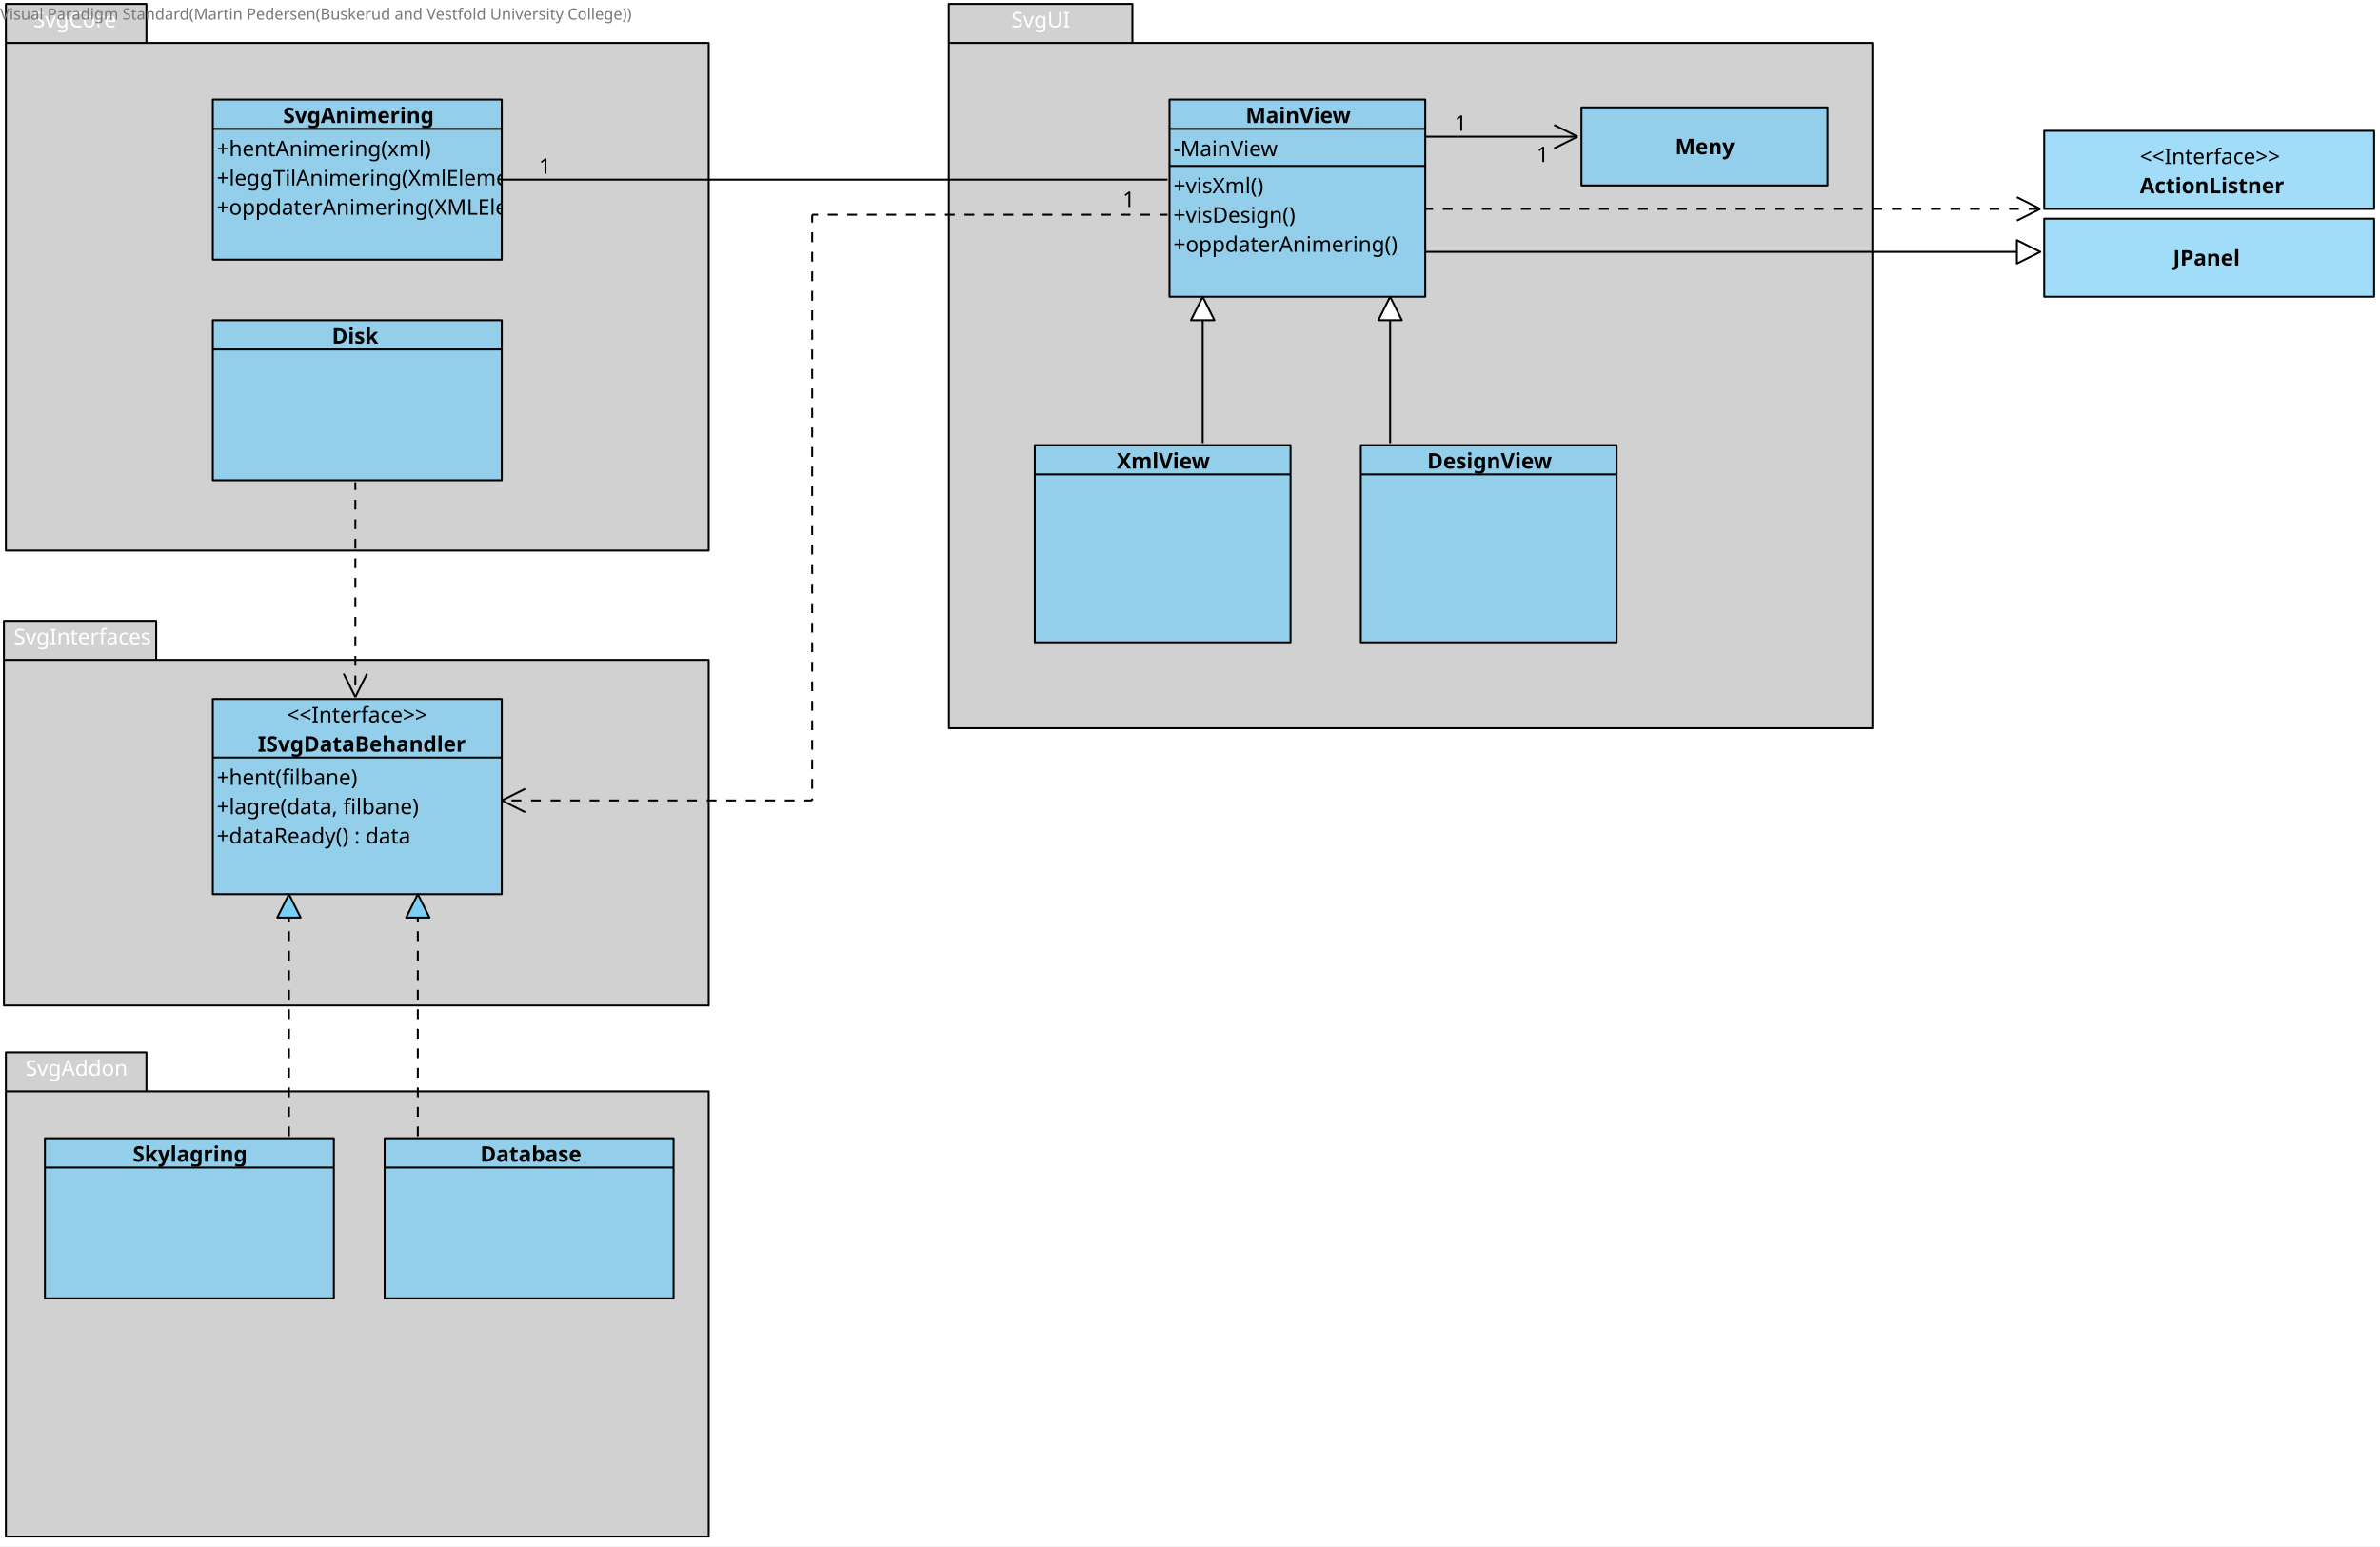
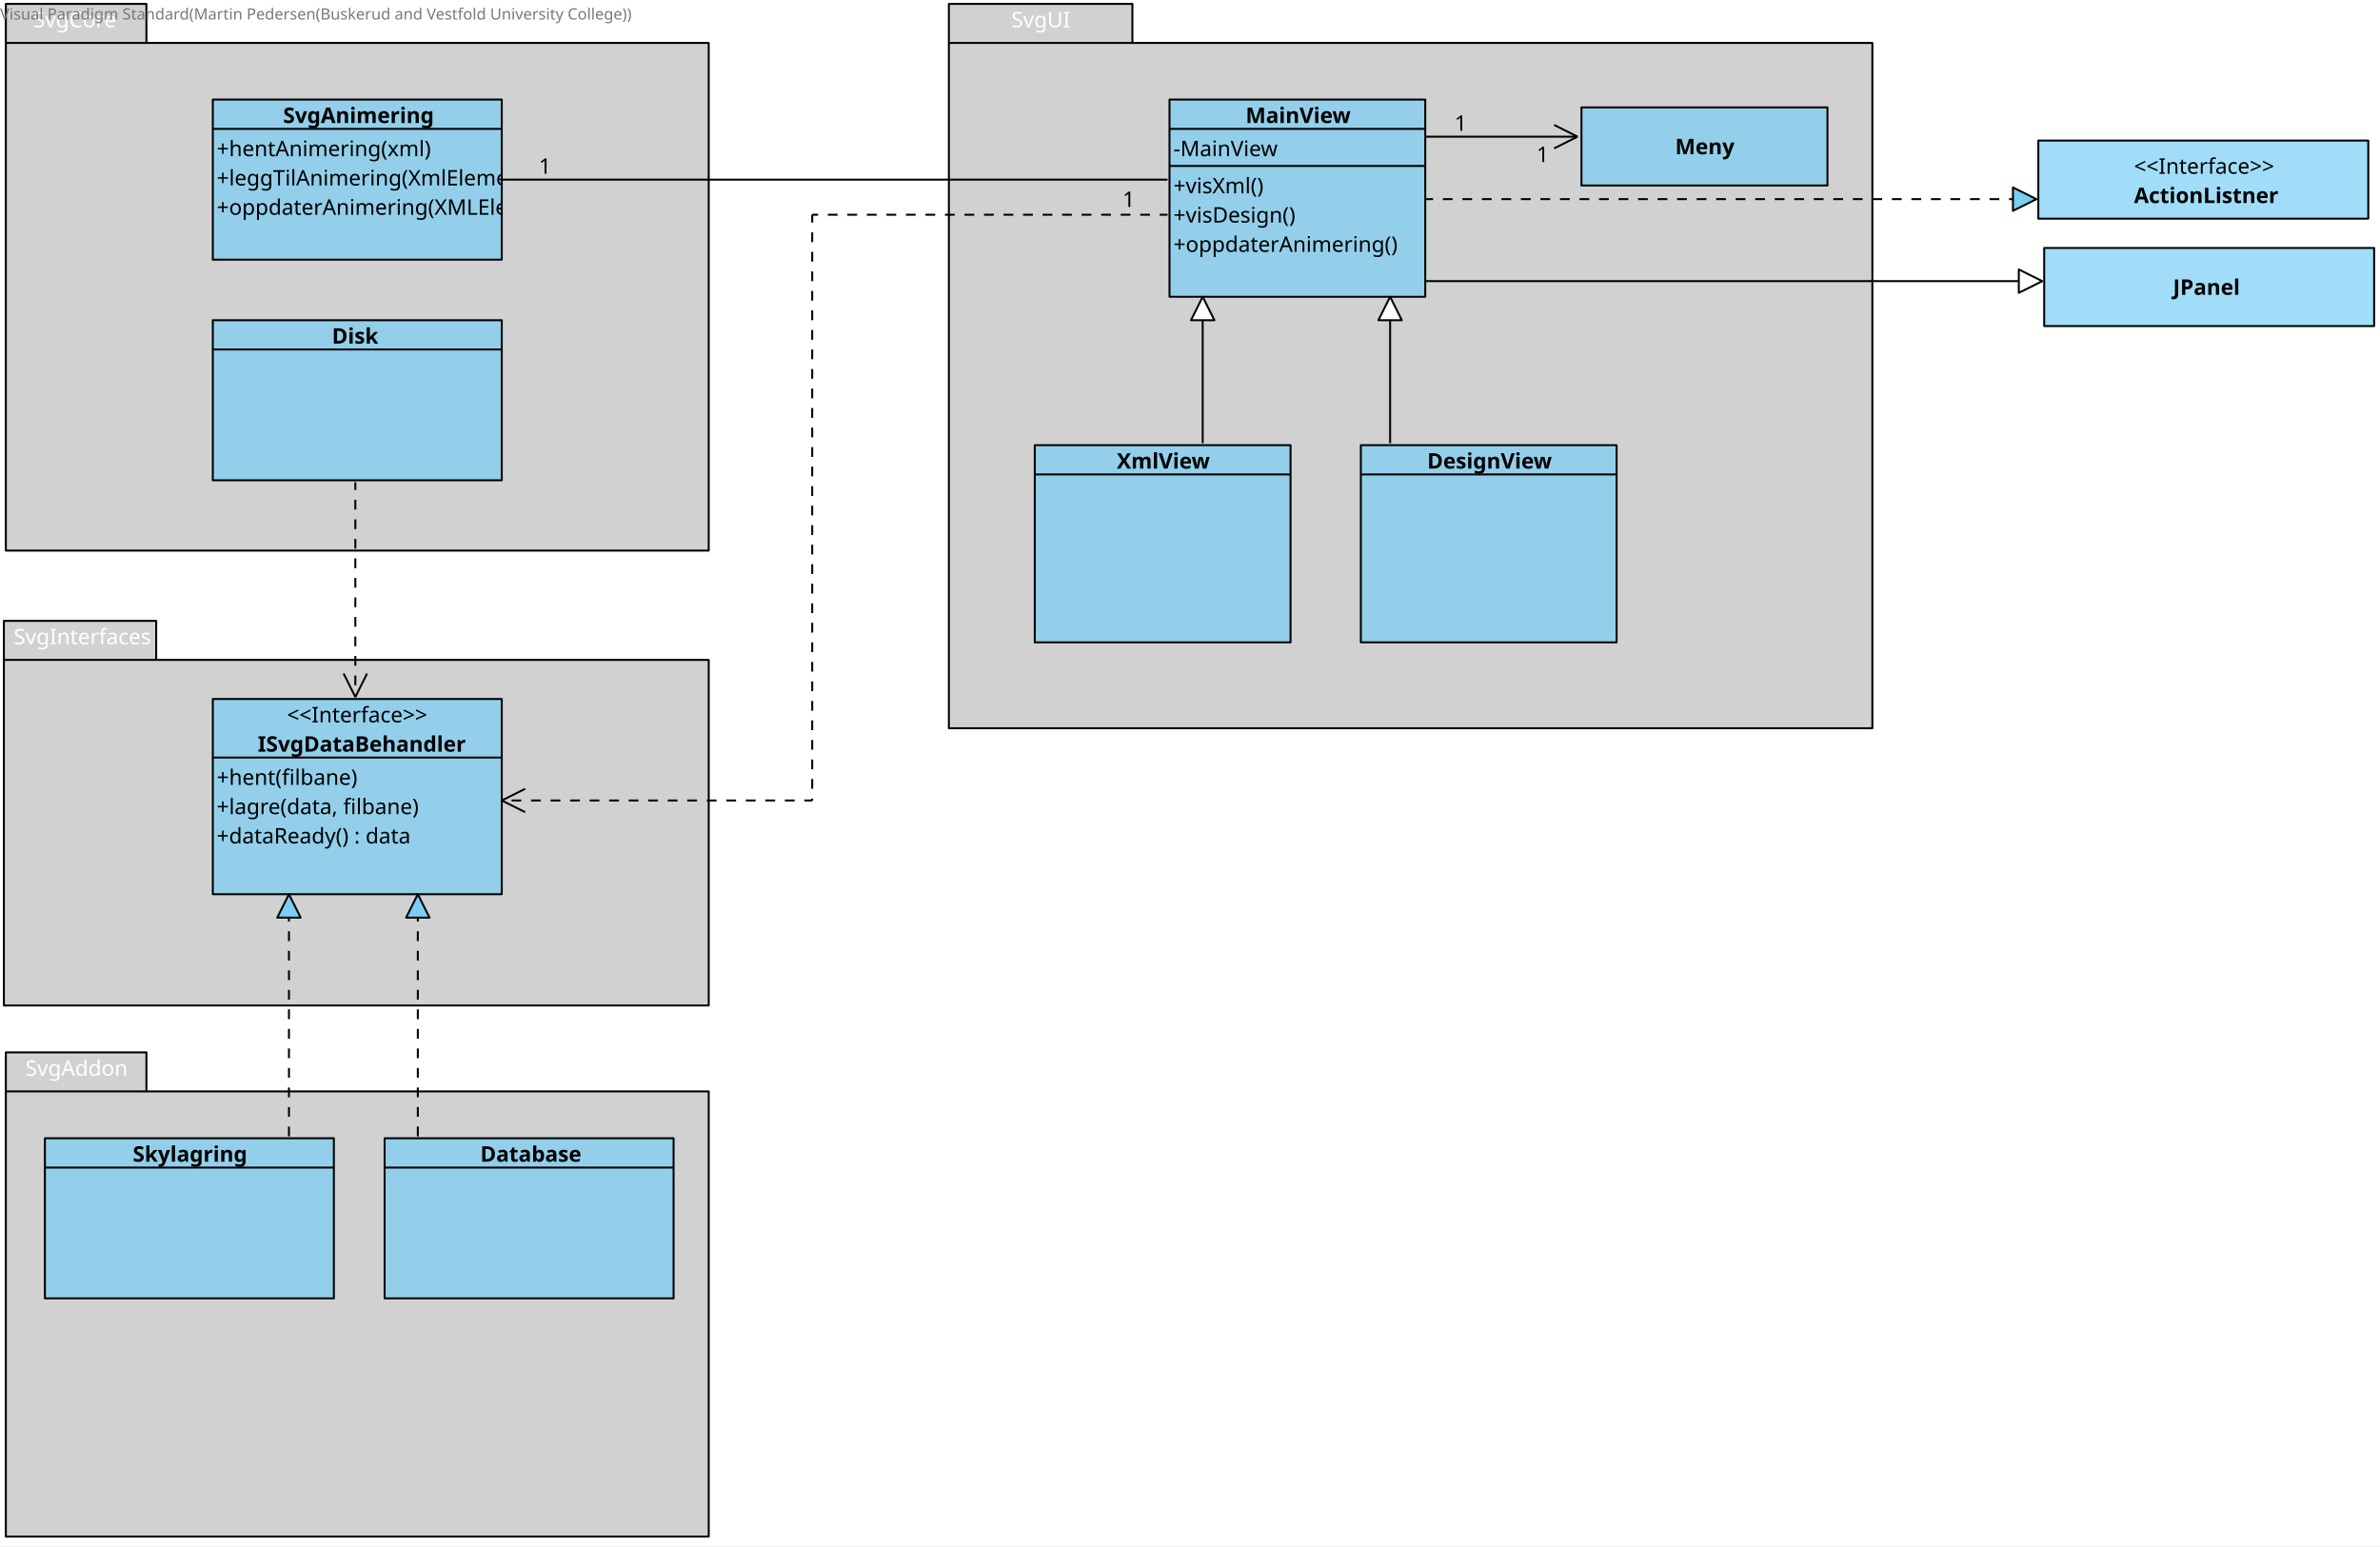
<svg xmlns="http://www.w3.org/2000/svg" fill-opacity="0" color-rendering="auto" color-interpolation="auto" text-rendering="auto" stroke="rgb(0,0,0)" stroke-linecap="square" width="1219" stroke-miterlimit="10" shape-rendering="auto" stroke-opacity="0" fill="rgb(0,0,0)" stroke-dasharray="none" font-weight="normal" stroke-width="1" height="792" font-family="'Dialog'" font-style="normal" stroke-linejoin="miter" font-size="12" stroke-dashoffset="0" image-rendering="auto">
  <defs id="genericDefs" />
  <g>
    <defs id="defs1">
      <clipPath clipPathUnits="userSpaceOnUse" id="clipPath1">
        <path d="M-7 -7 L485 -7 L485 383 L-7 383 L-7 -7 Z" />
      </clipPath>
      <clipPath clipPathUnits="userSpaceOnUse" id="clipPath2">
        <path d="M0 0 L0 20 L94 20 L94 0 Z" />
      </clipPath>
      <clipPath clipPathUnits="userSpaceOnUse" id="clipPath3">
        <path d="M-7 -7 L142 -7 L142 112 L-7 112 L-7 -7 Z" />
      </clipPath>
      <clipPath clipPathUnits="userSpaceOnUse" id="clipPath4">
        <path d="M0 0 L0 86 L131 86 L131 0 Z" />
      </clipPath>
      <clipPath clipPathUnits="userSpaceOnUse" id="clipPath5">
        <path d="M0 0 L0 15 L131 15 L131 0 Z" />
      </clipPath>
      <clipPath clipPathUnits="userSpaceOnUse" id="clipPath6">
        <path d="M-7 -7 L372 -7 L372 292 L-7 292 L-7 -7 Z" />
      </clipPath>
      <clipPath clipPathUnits="userSpaceOnUse" id="clipPath7">
        <path d="M0 0 L0 20 L72 20 L72 0 Z" />
      </clipPath>
      <clipPath clipPathUnits="userSpaceOnUse" id="clipPath8">
        <path d="M-7 -7 L180 -7 L180 51 L-7 51 L-7 -7 Z" />
      </clipPath>
      <clipPath clipPathUnits="userSpaceOnUse" id="clipPath9">
        <path d="M0 0 L0 40 L169 40 L169 0 Z" />
      </clipPath>
      <clipPath clipPathUnits="userSpaceOnUse" id="clipPath10">
        <path d="M-7 -7 L159 -7 L159 93 L-7 93 L-7 -7 Z" />
      </clipPath>
      <clipPath clipPathUnits="userSpaceOnUse" id="clipPath11">
        <path d="M0 0 L0 67 L148 67 L148 0 Z" />
      </clipPath>
      <clipPath clipPathUnits="userSpaceOnUse" id="clipPath12">
        <path d="M0 0 L0 15 L148 15 L148 0 Z" />
      </clipPath>
      <clipPath clipPathUnits="userSpaceOnUse" id="clipPath13">
        <path d="M-7 -7 L137 -7 L137 51 L-7 51 L-7 -7 Z" />
      </clipPath>
      <clipPath clipPathUnits="userSpaceOnUse" id="clipPath14">
        <path d="M0 0 L0 40 L126 40 L126 0 Z" />
      </clipPath>
      <clipPath clipPathUnits="userSpaceOnUse" id="clipPath15">
        <path d="M-7 -7 L372 -7 L372 260 L-7 260 L-7 -7 Z" />
      </clipPath>
      <clipPath clipPathUnits="userSpaceOnUse" id="clipPath16">
        <path d="M-7 -7 L373 -7 L373 209 L-7 209 L-7 -7 Z" />
      </clipPath>
      <clipPath clipPathUnits="userSpaceOnUse" id="clipPath17">
        <path d="M0 0 L0 20 L78 20 L78 0 Z" />
      </clipPath>
      <clipPath clipPathUnits="userSpaceOnUse" id="clipPath18">
        <path d="M-7 -7 L159 -7 L159 111 L-7 111 L-7 -7 Z" />
      </clipPath>
      <clipPath clipPathUnits="userSpaceOnUse" id="clipPath19">
        <path d="M0 0 L0 70 L148 70 L148 0 Z" />
      </clipPath>
      <clipPath clipPathUnits="userSpaceOnUse" id="clipPath20">
        <path d="M0 0 L0 30 L148 30 L148 0 Z" />
      </clipPath>
      <clipPath clipPathUnits="userSpaceOnUse" id="clipPath21">
        <path d="M-7 -7 L38 -7 L38 26 L-7 26 L-7 -7 Z" />
      </clipPath>
      <clipPath clipPathUnits="userSpaceOnUse" id="clipPath22">
        <path d="M0 0 L0 15 L27 15 L27 0 Z" />
      </clipPath>
      <clipPath clipPathUnits="userSpaceOnUse" id="clipPath23">
        <path d="M0 0 L54 0 L54 129 L0 129 L0 0 Z" />
      </clipPath>
      <clipPath clipPathUnits="userSpaceOnUse" id="clipPath24">
        <path d="M0 0 L0 129 L54 129 L54 0 Z" />
      </clipPath>
      <clipPath clipPathUnits="userSpaceOnUse" id="clipPath25">
-         <path d="M0 0 L369 0 L369 54 L0 54 L0 0 Z" />
+         <path d="M0 0 L370 0 L370 54 L0 54 L0 0 Z" />
      </clipPath>
      <clipPath clipPathUnits="userSpaceOnUse" id="clipPath26">
-         <path d="M0 0 L0 54 L369 54 L369 0 Z" />
+         <path d="M0 0 L0 54 L370 54 L370 0 Z" />
      </clipPath>
      <clipPath clipPathUnits="userSpaceOnUse" id="clipPath27">
        <path d="M0 0 L132 0 L132 54 L0 54 L0 0 Z" />
      </clipPath>
      <clipPath clipPathUnits="userSpaceOnUse" id="clipPath28">
        <path d="M0 0 L0 54 L132 54 L132 0 Z" />
      </clipPath>
      <clipPath clipPathUnits="userSpaceOnUse" id="clipPath29">
        <path d="M0 0 L54 0 L54 164 L0 164 L0 0 Z" />
      </clipPath>
      <clipPath clipPathUnits="userSpaceOnUse" id="clipPath30">
        <path d="M0 0 L0 164 L54 164 L54 0 Z" />
      </clipPath>
      <clipPath clipPathUnits="userSpaceOnUse" id="clipPath31">
        <path d="M0 0 L395 0 L395 54 L0 54 L0 0 Z" />
      </clipPath>
      <clipPath clipPathUnits="userSpaceOnUse" id="clipPath32">
        <path d="M0 0 L0 54 L395 54 L395 0 Z" />
      </clipPath>
      <clipPath clipPathUnits="userSpaceOnUse" id="clipPath33">
        <path d="M0 0 L395 0 L395 354 L0 354 L0 0 Z" />
      </clipPath>
      <clipPath clipPathUnits="userSpaceOnUse" id="clipPath34">
        <path d="M0 0 L0 354 L395 354 L395 0 Z" />
      </clipPath>
      <clipPath clipPathUnits="userSpaceOnUse" id="clipPath35">
        <path d="M0 0 L54 0 L54 178 L0 178 L0 0 Z" />
      </clipPath>
      <clipPath clipPathUnits="userSpaceOnUse" id="clipPath36">
        <path d="M0 0 L0 178 L54 178 L54 0 Z" />
+       </clipPath>
+       <clipPath clipPathUnits="userSpaceOnUse" id="clipPath37">
+         <path d="M0 0 L367 0 L367 54 L0 54 L0 0 Z" />
+       </clipPath>
+       <clipPath clipPathUnits="userSpaceOnUse" id="clipPath38">
+         <path d="M0 0 L0 54 L367 54 L367 0 Z" />
      </clipPath>
    </defs>
    <g fill="white" text-rendering="geometricPrecision" fill-opacity="1" stroke-opacity="1" stroke="white">
      <rect x="0" width="1219" height="792" y="0" stroke="none" />
    </g>
    <g font-size="11" transform="translate(486,2)" fill-opacity="0.729" fill="rgb(192,192,192)" text-rendering="geometricPrecision" font-family="sans-serif" stroke="rgb(192,192,192)" stroke-opacity="0.729">
      <rect x="0" width="94" height="20" y="0" clip-path="url(#clipPath1)" stroke="none" />
      <rect x="0" width="473" height="351" y="20" clip-path="url(#clipPath1)" stroke="none" />
    </g>
    <g stroke-linecap="butt" font-size="11" transform="translate(486,2)" fill-opacity="1" fill="black" text-rendering="geometricPrecision" font-family="sans-serif" stroke-linejoin="round" stroke="black" stroke-opacity="1" stroke-miterlimit="0">
      <path fill="none" d="M0 20 L473 20 L473 371 L0 371 L0 0 L94 0 L94 20" clip-path="url(#clipPath1)" />
    </g>
    <g font-size="11" transform="translate(486,2)" fill-opacity="1" fill="white" text-rendering="geometricPrecision" font-family="sans-serif" stroke="white" stroke-opacity="1">
      <text x="32" xml:space="preserve" y="12" clip-path="url(#clipPath2)" stroke="none">SvgUI</text>
    </g>
    <g font-size="11" transform="translate(599,51)" fill-opacity="0.702" fill="rgb(122,207,245)" text-rendering="geometricPrecision" font-family="sans-serif" stroke="rgb(122,207,245)" font-weight="bold" stroke-opacity="0.702">
      <rect x="0" width="131" height="101" y="0" clip-path="url(#clipPath3)" stroke="none" />
    </g>
    <g stroke-linecap="butt" font-size="11" transform="translate(599,51)" fill-opacity="1" fill="black" text-rendering="geometricPrecision" font-family="sans-serif" stroke-linejoin="round" stroke="black" font-weight="bold" stroke-opacity="1" stroke-miterlimit="0">
      <rect fill="none" x="0" width="131" height="101" y="0" clip-path="url(#clipPath3)" />
      <line y2="15" fill="none" x1="0" clip-path="url(#clipPath3)" x2="131" y1="15" />
    </g>
    <g font-size="11" transform="matrix(1,0,0,1,599,66)" fill-opacity="1" fill="black" text-rendering="geometricPrecision" font-family="sans-serif" stroke="black" stroke-opacity="1">
      <text x="2" xml:space="preserve" y="14" clip-path="url(#clipPath4)" stroke="none">-MainView</text>
    </g>
    <g stroke-linecap="butt" font-size="11" transform="matrix(1,0,0,1,599,66)" fill-opacity="1" fill="black" text-rendering="geometricPrecision" font-family="sans-serif" stroke-linejoin="bevel" stroke="black" stroke-opacity="1" stroke-miterlimit="0">
      <line y2="19" fill="none" x1="0" clip-path="url(#clipPath4)" x2="131" y1="19" />
    </g>
    <g font-size="11" transform="matrix(1,0,0,1,599,66)" fill-opacity="1" fill="black" text-rendering="geometricPrecision" font-family="sans-serif" stroke="black" stroke-opacity="1">
      <text x="2" xml:space="preserve" y="33" clip-path="url(#clipPath4)" stroke="none">+visXml()</text>
    </g>
    <g font-size="11" transform="matrix(1,0,0,1,599,66)" fill-opacity="1" fill="black" text-rendering="geometricPrecision" font-family="sans-serif" stroke="black" stroke-opacity="1">
      <text x="2" xml:space="preserve" y="48" clip-path="url(#clipPath4)" stroke="none">+visDesign()</text>
    </g>
    <g font-size="11" transform="matrix(1,0,0,1,599,66)" fill-opacity="1" fill="black" text-rendering="geometricPrecision" font-family="sans-serif" stroke="black" stroke-opacity="1">
      <text x="2" xml:space="preserve" y="63" clip-path="url(#clipPath4)" stroke="none">+oppdaterAnimering()</text>
    </g>
    <g font-size="11" transform="translate(599,51)" fill-opacity="1" fill="black" text-rendering="geometricPrecision" font-family="sans-serif" stroke="black" font-weight="bold" stroke-opacity="1">
      <text x="39" xml:space="preserve" y="12" clip-path="url(#clipPath5)" stroke="none">MainView</text>
    </g>
    <g font-size="11" transform="translate(530,228)" fill-opacity="0.702" fill="rgb(122,207,245)" text-rendering="geometricPrecision" font-family="sans-serif" stroke="rgb(122,207,245)" font-weight="bold" stroke-opacity="0.702">
      <rect x="0" width="131" height="101" y="0" clip-path="url(#clipPath3)" stroke="none" />
    </g>
    <g stroke-linecap="butt" font-size="11" transform="translate(530,228)" fill-opacity="1" fill="black" text-rendering="geometricPrecision" font-family="sans-serif" stroke-linejoin="round" stroke="black" font-weight="bold" stroke-opacity="1" stroke-miterlimit="0">
      <rect fill="none" x="0" width="131" height="101" y="0" clip-path="url(#clipPath3)" />
      <line y2="15" fill="none" x1="0" clip-path="url(#clipPath3)" x2="131" y1="15" />
    </g>
    <g font-size="11" transform="translate(530,228)" fill-opacity="1" fill="black" text-rendering="geometricPrecision" font-family="sans-serif" stroke="black" font-weight="bold" stroke-opacity="1">
      <text x="42" xml:space="preserve" y="12" clip-path="url(#clipPath5)" stroke="none">XmlView</text>
    </g>
    <g font-size="11" transform="translate(3,2)" fill-opacity="0.729" fill="rgb(192,192,192)" text-rendering="geometricPrecision" font-family="sans-serif" stroke="rgb(192,192,192)" stroke-opacity="0.729">
      <rect x="0" width="72" height="20" y="0" clip-path="url(#clipPath6)" stroke="none" />
      <rect x="0" width="360" height="260" y="20" clip-path="url(#clipPath6)" stroke="none" />
    </g>
    <g stroke-linecap="butt" font-size="11" transform="translate(3,2)" fill-opacity="1" fill="black" text-rendering="geometricPrecision" font-family="sans-serif" stroke-linejoin="round" stroke="black" stroke-opacity="1" stroke-miterlimit="0">
      <path fill="none" d="M0 20 L360 20 L360 280 L0 280 L0 0 L72 0 L72 20" clip-path="url(#clipPath6)" />
    </g>
    <g font-size="11" transform="translate(3,2)" fill-opacity="1" fill="white" text-rendering="geometricPrecision" font-family="sans-serif" stroke="white" stroke-opacity="1">
      <text x="14" xml:space="preserve" y="12" clip-path="url(#clipPath7)" stroke="none">SvgCore</text>
    </g>
    <g font-size="11" transform="translate(697,228)" fill-opacity="0.702" fill="rgb(122,207,245)" text-rendering="geometricPrecision" font-family="sans-serif" stroke="rgb(122,207,245)" font-weight="bold" stroke-opacity="0.702">
      <rect x="0" width="131" height="101" y="0" clip-path="url(#clipPath3)" stroke="none" />
    </g>
    <g stroke-linecap="butt" font-size="11" transform="translate(697,228)" fill-opacity="1" fill="black" text-rendering="geometricPrecision" font-family="sans-serif" stroke-linejoin="round" stroke="black" font-weight="bold" stroke-opacity="1" stroke-miterlimit="0">
      <rect fill="none" x="0" width="131" height="101" y="0" clip-path="url(#clipPath3)" />
      <line y2="15" fill="none" x1="0" clip-path="url(#clipPath3)" x2="131" y1="15" />
    </g>
    <g font-size="11" transform="translate(697,228)" fill-opacity="1" fill="black" text-rendering="geometricPrecision" font-family="sans-serif" stroke="black" font-weight="bold" stroke-opacity="1">
      <text x="34" xml:space="preserve" y="12" clip-path="url(#clipPath5)" stroke="none">DesignView</text>
    </g>
-     <g font-size="11" transform="translate(1047,112)" fill-opacity="0.702" fill="rgb(122,207,245)" text-rendering="geometricPrecision" font-family="sans-serif" stroke="rgb(122,207,245)" font-weight="bold" stroke-opacity="0.702">
+     <g font-size="11" transform="translate(1047,127)" fill-opacity="0.702" fill="rgb(122,207,245)" text-rendering="geometricPrecision" font-family="sans-serif" stroke="rgb(122,207,245)" font-weight="bold" stroke-opacity="0.702">
      <rect x="0" width="169" height="40" y="0" clip-path="url(#clipPath8)" stroke="none" />
    </g>
-     <g stroke-linecap="butt" font-size="11" transform="translate(1047,112)" fill-opacity="1" fill="black" text-rendering="geometricPrecision" font-family="sans-serif" stroke-linejoin="round" stroke="black" font-weight="bold" stroke-opacity="1" stroke-miterlimit="0">
+     <g stroke-linecap="butt" font-size="11" transform="translate(1047,127)" fill-opacity="1" fill="black" text-rendering="geometricPrecision" font-family="sans-serif" stroke-linejoin="round" stroke="black" font-weight="bold" stroke-opacity="1" stroke-miterlimit="0">
      <rect fill="none" x="0" width="169" height="40" y="0" clip-path="url(#clipPath8)" />
    </g>
-     <g font-size="11" transform="translate(1047,112)" fill-opacity="1" fill="black" text-rendering="geometricPrecision" font-family="sans-serif" stroke="black" font-weight="bold" stroke-opacity="1">
+     <g font-size="11" transform="translate(1047,127)" fill-opacity="1" fill="black" text-rendering="geometricPrecision" font-family="sans-serif" stroke="black" font-weight="bold" stroke-opacity="1">
      <text x="66" xml:space="preserve" y="24" clip-path="url(#clipPath9)" stroke="none">JPanel</text>
    </g>
    <g font-size="11" transform="translate(109,51)" fill-opacity="0.702" fill="rgb(122,207,245)" text-rendering="geometricPrecision" font-family="sans-serif" stroke="rgb(122,207,245)" font-weight="bold" stroke-opacity="0.702">
      <rect x="0" width="148" height="82" y="0" clip-path="url(#clipPath10)" stroke="none" />
    </g>
    <g stroke-linecap="butt" font-size="11" transform="translate(109,51)" fill-opacity="1" fill="black" text-rendering="geometricPrecision" font-family="sans-serif" stroke-linejoin="round" stroke="black" font-weight="bold" stroke-opacity="1" stroke-miterlimit="0">
      <rect fill="none" x="0" width="148" height="82" y="0" clip-path="url(#clipPath10)" />
      <line y2="15" fill="none" x1="0" clip-path="url(#clipPath10)" x2="148" y1="15" />
    </g>
    <g font-size="11" transform="matrix(1,0,0,1,109,66)" fill-opacity="1" fill="black" text-rendering="geometricPrecision" font-family="sans-serif" stroke="black" stroke-opacity="1">
      <text x="2" xml:space="preserve" y="14" clip-path="url(#clipPath11)" stroke="none">+hentAnimering(xml)</text>
    </g>
    <g font-size="11" transform="matrix(1,0,0,1,109,66)" fill-opacity="1" fill="black" text-rendering="geometricPrecision" font-family="sans-serif" stroke="black" stroke-opacity="1">
      <text x="2" xml:space="preserve" y="29" clip-path="url(#clipPath11)" stroke="none">+leggTilAnimering(XmlElement)</text>
    </g>
    <g font-size="11" transform="matrix(1,0,0,1,109,66)" fill-opacity="1" fill="black" text-rendering="geometricPrecision" font-family="sans-serif" stroke="black" stroke-opacity="1">
      <text x="2" xml:space="preserve" y="44" clip-path="url(#clipPath11)" stroke="none">+oppdaterAnimering(XMLEle...</text>
    </g>
    <g font-size="11" transform="translate(109,51)" fill-opacity="1" fill="black" text-rendering="geometricPrecision" font-family="sans-serif" stroke="black" font-weight="bold" stroke-opacity="1">
      <text x="36" xml:space="preserve" y="12" clip-path="url(#clipPath12)" stroke="none">SvgAnimering</text>
    </g>
    <g font-size="11" transform="translate(810,55)" fill-opacity="0.702" fill="rgb(122,207,245)" text-rendering="geometricPrecision" font-family="sans-serif" stroke="rgb(122,207,245)" font-weight="bold" stroke-opacity="0.702">
      <rect x="0" width="126" height="40" y="0" clip-path="url(#clipPath13)" stroke="none" />
    </g>
    <g stroke-linecap="butt" font-size="11" transform="translate(810,55)" fill-opacity="1" fill="black" text-rendering="geometricPrecision" font-family="sans-serif" stroke-linejoin="round" stroke="black" font-weight="bold" stroke-opacity="1" stroke-miterlimit="0">
      <rect fill="none" x="0" width="126" height="40" y="0" clip-path="url(#clipPath13)" />
    </g>
    <g font-size="11" transform="translate(810,55)" fill-opacity="1" fill="black" text-rendering="geometricPrecision" font-family="sans-serif" stroke="black" font-weight="bold" stroke-opacity="1">
      <text x="48" xml:space="preserve" y="24" clip-path="url(#clipPath14)" stroke="none">Meny</text>
    </g>
-     <g font-size="11" transform="translate(1047,67)" fill-opacity="0.702" fill="rgb(122,207,245)" text-rendering="geometricPrecision" font-family="sans-serif" stroke="rgb(122,207,245)" font-weight="bold" stroke-opacity="0.702">
+     <g font-size="11" transform="translate(1044,72)" fill-opacity="0.702" fill="rgb(122,207,245)" text-rendering="geometricPrecision" font-family="sans-serif" stroke="rgb(122,207,245)" font-weight="bold" stroke-opacity="0.702">
      <rect x="0" width="169" height="40" y="0" clip-path="url(#clipPath8)" stroke="none" />
    </g>
-     <g stroke-linecap="butt" font-size="11" transform="translate(1047,67)" fill-opacity="1" fill="black" text-rendering="geometricPrecision" font-family="sans-serif" stroke-linejoin="round" stroke="black" font-weight="bold" stroke-opacity="1" stroke-miterlimit="0">
+     <g stroke-linecap="butt" font-size="11" transform="translate(1044,72)" fill-opacity="1" fill="black" text-rendering="geometricPrecision" font-family="sans-serif" stroke-linejoin="round" stroke="black" font-weight="bold" stroke-opacity="1" stroke-miterlimit="0">
      <rect fill="none" x="0" width="169" height="40" y="0" clip-path="url(#clipPath8)" />
    </g>
-     <g font-size="11" transform="translate(1047,67)" fill-opacity="1" fill="black" text-rendering="geometricPrecision" font-family="sans-serif" stroke="black" stroke-opacity="1">
+     <g font-size="11" transform="translate(1044,72)" fill-opacity="1" fill="black" text-rendering="geometricPrecision" font-family="sans-serif" stroke="black" stroke-opacity="1">
      <text x="49" xml:space="preserve" y="17" clip-path="url(#clipPath9)" stroke="none">&lt;&lt;Interface&gt;&gt;</text>
      <text x="49" xml:space="preserve" y="32" clip-path="url(#clipPath9)" font-weight="bold" stroke="none">ActionListner</text>
    </g>
    <g font-size="11" transform="translate(109,164)" fill-opacity="0.702" fill="rgb(122,207,245)" text-rendering="geometricPrecision" font-family="sans-serif" stroke="rgb(122,207,245)" font-weight="bold" stroke-opacity="0.702">
      <rect x="0" width="148" height="82" y="0" clip-path="url(#clipPath10)" stroke="none" />
    </g>
    <g stroke-linecap="butt" font-size="11" transform="translate(109,164)" fill-opacity="1" fill="black" text-rendering="geometricPrecision" font-family="sans-serif" stroke-linejoin="round" stroke="black" font-weight="bold" stroke-opacity="1" stroke-miterlimit="0">
      <rect fill="none" x="0" width="148" height="82" y="0" clip-path="url(#clipPath10)" />
      <line y2="15" fill="none" x1="0" clip-path="url(#clipPath10)" x2="148" y1="15" />
    </g>
    <g font-size="11" transform="translate(109,164)" fill-opacity="1" fill="black" text-rendering="geometricPrecision" font-family="sans-serif" stroke="black" font-weight="bold" stroke-opacity="1">
      <text x="61" xml:space="preserve" y="12" clip-path="url(#clipPath12)" stroke="none">Disk</text>
    </g>
    <g font-size="11" transform="translate(3,539)" fill-opacity="0.729" fill="rgb(192,192,192)" text-rendering="geometricPrecision" font-family="sans-serif" stroke="rgb(192,192,192)" stroke-opacity="0.729">
      <rect x="0" width="72" height="20" y="0" clip-path="url(#clipPath15)" stroke="none" />
      <rect x="0" width="360" height="228" y="20" clip-path="url(#clipPath15)" stroke="none" />
    </g>
    <g stroke-linecap="butt" font-size="11" transform="translate(3,539)" fill-opacity="1" fill="black" text-rendering="geometricPrecision" font-family="sans-serif" stroke-linejoin="round" stroke="black" stroke-opacity="1" stroke-miterlimit="0">
      <path fill="none" d="M0 20 L360 20 L360 248 L0 248 L0 0 L72 0 L72 20" clip-path="url(#clipPath15)" />
    </g>
    <g font-size="11" transform="translate(3,539)" fill-opacity="1" fill="white" text-rendering="geometricPrecision" font-family="sans-serif" stroke="white" stroke-opacity="1">
      <text x="10" xml:space="preserve" y="12" clip-path="url(#clipPath7)" stroke="none">SvgAddon</text>
    </g>
    <g font-size="11" transform="translate(197,583)" fill-opacity="0.702" fill="rgb(122,207,245)" text-rendering="geometricPrecision" font-family="sans-serif" stroke="rgb(122,207,245)" font-weight="bold" stroke-opacity="0.702">
      <rect x="0" width="148" height="82" y="0" clip-path="url(#clipPath10)" stroke="none" />
    </g>
    <g stroke-linecap="butt" font-size="11" transform="translate(197,583)" fill-opacity="1" fill="black" text-rendering="geometricPrecision" font-family="sans-serif" stroke-linejoin="round" stroke="black" font-weight="bold" stroke-opacity="1" stroke-miterlimit="0">
      <rect fill="none" x="0" width="148" height="82" y="0" clip-path="url(#clipPath10)" />
      <line y2="15" fill="none" x1="0" clip-path="url(#clipPath10)" x2="148" y1="15" />
    </g>
    <g font-size="11" transform="translate(197,583)" fill-opacity="1" fill="black" text-rendering="geometricPrecision" font-family="sans-serif" stroke="black" font-weight="bold" stroke-opacity="1">
      <text x="49" xml:space="preserve" y="12" clip-path="url(#clipPath12)" stroke="none">Database</text>
    </g>
    <g font-size="11" transform="translate(23,583)" fill-opacity="0.702" fill="rgb(122,207,245)" text-rendering="geometricPrecision" font-family="sans-serif" stroke="rgb(122,207,245)" font-weight="bold" stroke-opacity="0.702">
      <rect x="0" width="148" height="82" y="0" clip-path="url(#clipPath10)" stroke="none" />
    </g>
    <g stroke-linecap="butt" font-size="11" transform="translate(23,583)" fill-opacity="1" fill="black" text-rendering="geometricPrecision" font-family="sans-serif" stroke-linejoin="round" stroke="black" font-weight="bold" stroke-opacity="1" stroke-miterlimit="0">
      <rect fill="none" x="0" width="148" height="82" y="0" clip-path="url(#clipPath10)" />
      <line y2="15" fill="none" x1="0" clip-path="url(#clipPath10)" x2="148" y1="15" />
    </g>
    <g font-size="11" transform="translate(23,583)" fill-opacity="1" fill="black" text-rendering="geometricPrecision" font-family="sans-serif" stroke="black" font-weight="bold" stroke-opacity="1">
      <text x="45" xml:space="preserve" y="12" clip-path="url(#clipPath12)" stroke="none">Skylagring</text>
    </g>
    <g font-size="11" transform="translate(2,318)" fill-opacity="0.729" fill="rgb(192,192,192)" text-rendering="geometricPrecision" font-family="sans-serif" stroke="rgb(192,192,192)" stroke-opacity="0.729">
      <rect x="0" width="78" height="20" y="0" clip-path="url(#clipPath16)" stroke="none" />
      <rect x="0" width="361" height="177" y="20" clip-path="url(#clipPath16)" stroke="none" />
    </g>
    <g stroke-linecap="butt" font-size="11" transform="translate(2,318)" fill-opacity="1" fill="black" text-rendering="geometricPrecision" font-family="sans-serif" stroke-linejoin="round" stroke="black" stroke-opacity="1" stroke-miterlimit="0">
      <path fill="none" d="M0 20 L361 20 L361 197 L0 197 L0 0 L78 0 L78 20" clip-path="url(#clipPath16)" />
    </g>
    <g font-size="11" transform="translate(2,318)" fill-opacity="1" fill="white" text-rendering="geometricPrecision" font-family="sans-serif" stroke="white" stroke-opacity="1">
      <text x="5" xml:space="preserve" y="12" clip-path="url(#clipPath17)" stroke="none">SvgInterfaces</text>
    </g>
    <g font-size="11" transform="translate(109,358)" fill-opacity="0.702" fill="rgb(122,207,245)" text-rendering="geometricPrecision" font-family="sans-serif" stroke="rgb(122,207,245)" font-weight="bold" stroke-opacity="0.702">
      <rect x="0" width="148" height="100" y="0" clip-path="url(#clipPath18)" stroke="none" />
    </g>
    <g stroke-linecap="butt" font-size="11" transform="translate(109,358)" fill-opacity="1" fill="black" text-rendering="geometricPrecision" font-family="sans-serif" stroke-linejoin="round" stroke="black" font-weight="bold" stroke-opacity="1" stroke-miterlimit="0">
      <rect fill="none" x="0" width="148" height="100" y="0" clip-path="url(#clipPath18)" />
      <line y2="30" fill="none" x1="0" clip-path="url(#clipPath18)" x2="148" y1="30" />
    </g>
    <g font-size="11" transform="matrix(1,0,0,1,109,388)" fill-opacity="1" fill="black" text-rendering="geometricPrecision" font-family="sans-serif" stroke="black" stroke-opacity="1">
      <text x="2" xml:space="preserve" y="14" clip-path="url(#clipPath19)" stroke="none">+hent(filbane)</text>
    </g>
    <g font-size="11" transform="matrix(1,0,0,1,109,388)" fill-opacity="1" fill="black" text-rendering="geometricPrecision" font-family="sans-serif" stroke="black" stroke-opacity="1">
      <text x="2" xml:space="preserve" y="29" clip-path="url(#clipPath19)" stroke="none">+lagre(data, filbane)</text>
    </g>
    <g font-size="11" transform="matrix(1,0,0,1,109,388)" fill-opacity="1" fill="black" text-rendering="geometricPrecision" font-family="sans-serif" stroke="black" stroke-opacity="1">
      <text x="2" xml:space="preserve" y="44" clip-path="url(#clipPath19)" stroke="none">+dataReady() : data</text>
    </g>
    <g font-size="11" transform="translate(109,358)" fill-opacity="1" fill="black" text-rendering="geometricPrecision" font-family="sans-serif" stroke="black" stroke-opacity="1">
      <text x="38" xml:space="preserve" y="12" clip-path="url(#clipPath20)" stroke="none">&lt;&lt;Interface&gt;&gt;</text>
      <text x="23" xml:space="preserve" y="27" clip-path="url(#clipPath20)" font-weight="bold" stroke="none">ISvgDataBehandler</text>
    </g>
    <g font-size="11" transform="translate(735,55)" fill-opacity="1" fill="black" text-rendering="geometricPrecision" font-family="sans-serif" stroke="black" stroke-opacity="1">
      <text x="10" xml:space="preserve" y="12" clip-path="url(#clipPath22)" stroke="none">1</text>
    </g>
    <g font-size="11" transform="translate(777,71)" fill-opacity="1" fill="black" text-rendering="geometricPrecision" font-family="sans-serif" stroke="black" stroke-opacity="1">
      <text x="10" xml:space="preserve" y="12" clip-path="url(#clipPath22)" stroke="none">1</text>
    </g>
    <g font-size="11" transform="translate(565,94)" fill-opacity="1" fill="black" text-rendering="geometricPrecision" font-family="sans-serif" stroke="black" stroke-opacity="1">
      <text x="10" xml:space="preserve" y="12" clip-path="url(#clipPath22)" stroke="none">1</text>
    </g>
    <g font-size="11" transform="translate(266,77)" fill-opacity="1" fill="black" text-rendering="geometricPrecision" font-family="sans-serif" stroke="black" stroke-opacity="1">
      <text x="10" xml:space="preserve" y="12" clip-path="url(#clipPath22)" stroke="none">1</text>
    </g>
    <g stroke-linecap="butt" font-size="11" transform="translate(591,127)" fill-opacity="1" fill="black" text-rendering="geometricPrecision" font-family="sans-serif" stroke-linejoin="round" stroke="black" stroke-opacity="1">
      <line y2="100" fill="none" x1="25" clip-path="url(#clipPath24)" x2="25" y1="25" />
      <polygon fill="white" clip-path="url(#clipPath24)" points=" 25 25 19 37 31 37" stroke="none" />
      <polygon fill="none" points=" 25 25 19 37 31 37" clip-path="url(#clipPath24)" />
    </g>
    <g stroke-linecap="butt" font-size="11" transform="translate(687,127)" fill-opacity="1" fill="black" text-rendering="geometricPrecision" font-family="sans-serif" stroke-linejoin="round" stroke="black" stroke-opacity="1">
      <line y2="100" fill="none" x1="25" clip-path="url(#clipPath24)" x2="25" y1="25" />
      <polygon fill="white" clip-path="url(#clipPath24)" points=" 25 25 19 37 31 37" stroke="none" />
      <polygon fill="none" points=" 25 25 19 37 31 37" clip-path="url(#clipPath24)" />
    </g>
-     <g stroke-linecap="butt" font-size="11" transform="translate(705,104)" fill-opacity="1" fill="black" text-rendering="geometricPrecision" font-family="sans-serif" stroke-linejoin="round" stroke="black" stroke-opacity="1">
-       <line y2="25" fill="none" x1="340" clip-path="url(#clipPath26)" x2="25" y1="25" />
-       <polygon fill="white" clip-path="url(#clipPath26)" points=" 340 25 328 19 328 31" stroke="none" />
-       <polygon fill="none" points=" 340 25 328 19 328 31" clip-path="url(#clipPath26)" />
+     <g stroke-linecap="butt" font-size="11" transform="translate(705,119)" fill-opacity="1" fill="black" text-rendering="geometricPrecision" font-family="sans-serif" stroke-linejoin="round" stroke="black" stroke-opacity="1">
+       <line y2="25" fill="none" x1="341" clip-path="url(#clipPath26)" x2="25" y1="25" />
+       <polygon fill="white" clip-path="url(#clipPath26)" points=" 341 25 329 19 329 31" stroke="none" />
+       <polygon fill="none" points=" 341 25 329 19 329 31" clip-path="url(#clipPath26)" />
    </g>
    <g stroke-linecap="butt" font-size="11" transform="translate(705,45)" fill-opacity="1" fill="black" text-rendering="geometricPrecision" font-family="sans-serif" stroke-linejoin="round" stroke="black" stroke-opacity="1">
      <line y2="25" fill="none" x1="25" clip-path="url(#clipPath28)" x2="103" y1="25" />
      <line y2="19" fill="none" x1="103" clip-path="url(#clipPath28)" x2="91" y1="25" />
      <line y2="31" fill="none" x1="103" clip-path="url(#clipPath28)" x2="91" y1="25" />
-     </g>
-     <g stroke-linecap="butt" font-size="11" transform="translate(705,82)" fill-opacity="1" stroke-dashoffset="1" fill="black" text-rendering="geometricPrecision" font-family="sans-serif" stroke-linejoin="round" stroke-dasharray="5" stroke="black" stroke-opacity="1">
-       <line y2="25" fill="none" x1="25" clip-path="url(#clipPath26)" x2="340" y1="25" />
-       <line clip-path="url(#clipPath26)" stroke-dashoffset="0" fill="none" x1="340" x2="328" y1="25" y2="19" stroke-dasharray="none" />
-       <line clip-path="url(#clipPath26)" stroke-dashoffset="0" fill="none" x1="340" x2="328" y1="25" y2="31" stroke-dasharray="none" />
    </g>
    <g stroke-linecap="butt" font-size="11" transform="translate(157,222)" fill-opacity="1" stroke-dashoffset="1" fill="black" text-rendering="geometricPrecision" font-family="sans-serif" stroke-linejoin="round" stroke-dasharray="5" stroke="black" stroke-opacity="1">
      <line y2="135" fill="none" x1="25" clip-path="url(#clipPath30)" x2="25" y1="25" />
      <line clip-path="url(#clipPath30)" stroke-dashoffset="0" fill="none" x1="25" x2="31" y1="135" y2="123" stroke-dasharray="none" />
      <line clip-path="url(#clipPath30)" stroke-dashoffset="0" fill="none" x1="25" x2="19" y1="135" y2="123" stroke-dasharray="none" />
    </g>
    <g stroke-linecap="butt" font-size="11" transform="translate(232,67)" fill-opacity="1" fill="black" text-rendering="geometricPrecision" font-family="sans-serif" stroke-linejoin="round" stroke="black" stroke-opacity="1">
      <line y2="25" fill="none" x1="366" clip-path="url(#clipPath32)" x2="25" y1="25" />
    </g>
    <g stroke-linecap="butt" font-size="11" transform="translate(232,85)" fill-opacity="1" stroke-dashoffset="1" fill="black" text-rendering="geometricPrecision" font-family="sans-serif" stroke-linejoin="round" stroke-dasharray="5" stroke="black" stroke-opacity="1">
      <line y2="25" fill="none" x1="366" clip-path="url(#clipPath34)" x2="184" y1="25" />
      <line y2="325" fill="none" x1="184" clip-path="url(#clipPath34)" x2="184" y1="25" />
      <line y2="325" fill="none" x1="184" clip-path="url(#clipPath34)" x2="25" y1="325" />
      <line clip-path="url(#clipPath34)" stroke-dashoffset="0" fill="none" x1="25" x2="37" y1="325" y2="331" stroke-dasharray="none" />
      <line clip-path="url(#clipPath34)" stroke-dashoffset="0" fill="none" x1="25" x2="37" y1="325" y2="319" stroke-dasharray="none" />
    </g>
    <g stroke-linecap="butt" font-size="11" transform="translate(189,433)" fill-opacity="1" stroke-dashoffset="1" fill="black" text-rendering="geometricPrecision" font-family="sans-serif" stroke-linejoin="round" stroke-dasharray="5" stroke="black" stroke-opacity="1">
      <line y2="149" fill="none" x1="25" clip-path="url(#clipPath36)" x2="25" y1="25" />
    </g>
    <g stroke-linecap="butt" font-size="11" transform="translate(189,433)" fill-opacity="1" fill="rgb(122,207,245)" text-rendering="geometricPrecision" font-family="sans-serif" stroke-linejoin="round" stroke="rgb(122,207,245)" stroke-opacity="1">
      <polygon points=" 25 25 19 37 31 37" stroke="none" clip-path="url(#clipPath36)" />
      <polygon fill="none" clip-path="url(#clipPath36)" points=" 25 25 19 37 31 37" stroke="black" />
    </g>
    <g stroke-linecap="butt" font-size="11" transform="translate(123,433)" fill-opacity="1" stroke-dashoffset="1" fill="black" text-rendering="geometricPrecision" font-family="sans-serif" stroke-linejoin="round" stroke-dasharray="5" stroke="black" stroke-opacity="1">
      <line y2="149" fill="none" x1="25" clip-path="url(#clipPath36)" x2="25" y1="25" />
    </g>
    <g stroke-linecap="butt" font-size="11" transform="translate(123,433)" fill-opacity="1" fill="rgb(122,207,245)" text-rendering="geometricPrecision" font-family="sans-serif" stroke-linejoin="round" stroke="rgb(122,207,245)" stroke-opacity="1">
      <polygon points=" 25 25 19 37 31 37" stroke="none" clip-path="url(#clipPath36)" />
      <polygon fill="none" clip-path="url(#clipPath36)" points=" 25 25 19 37 31 37" stroke="black" />
    </g>
+     <g stroke-linecap="butt" font-size="11" transform="translate(705,77)" fill-opacity="1" stroke-dashoffset="1" fill="black" text-rendering="geometricPrecision" font-family="sans-serif" stroke-linejoin="round" stroke-dasharray="5" stroke="black" stroke-opacity="1">
+       <line y2="25" fill="none" x1="338" clip-path="url(#clipPath38)" x2="25" y1="25" />
+     </g>
+     <g stroke-linecap="butt" font-size="11" transform="translate(705,77)" fill-opacity="1" fill="rgb(122,207,245)" text-rendering="geometricPrecision" font-family="sans-serif" stroke-linejoin="round" stroke="rgb(122,207,245)" stroke-opacity="1">
+       <polygon points=" 338 25 326 19 326 31" stroke="none" clip-path="url(#clipPath38)" />
+       <polygon fill="none" clip-path="url(#clipPath38)" points=" 338 25 326 19 326 31" stroke="black" />
+     </g>
    <g fill="rgb(120,120,120)" text-rendering="geometricPrecision" fill-opacity="1" font-size="8" stroke-opacity="1" stroke="rgb(120,120,120)">
      <text x="0" xml:space="preserve" y="10" stroke="none">Visual Paradigm Standard(Martin Pedersen(Buskerud and Vestfold University College))</text>
    </g>
  </g>
</svg>
